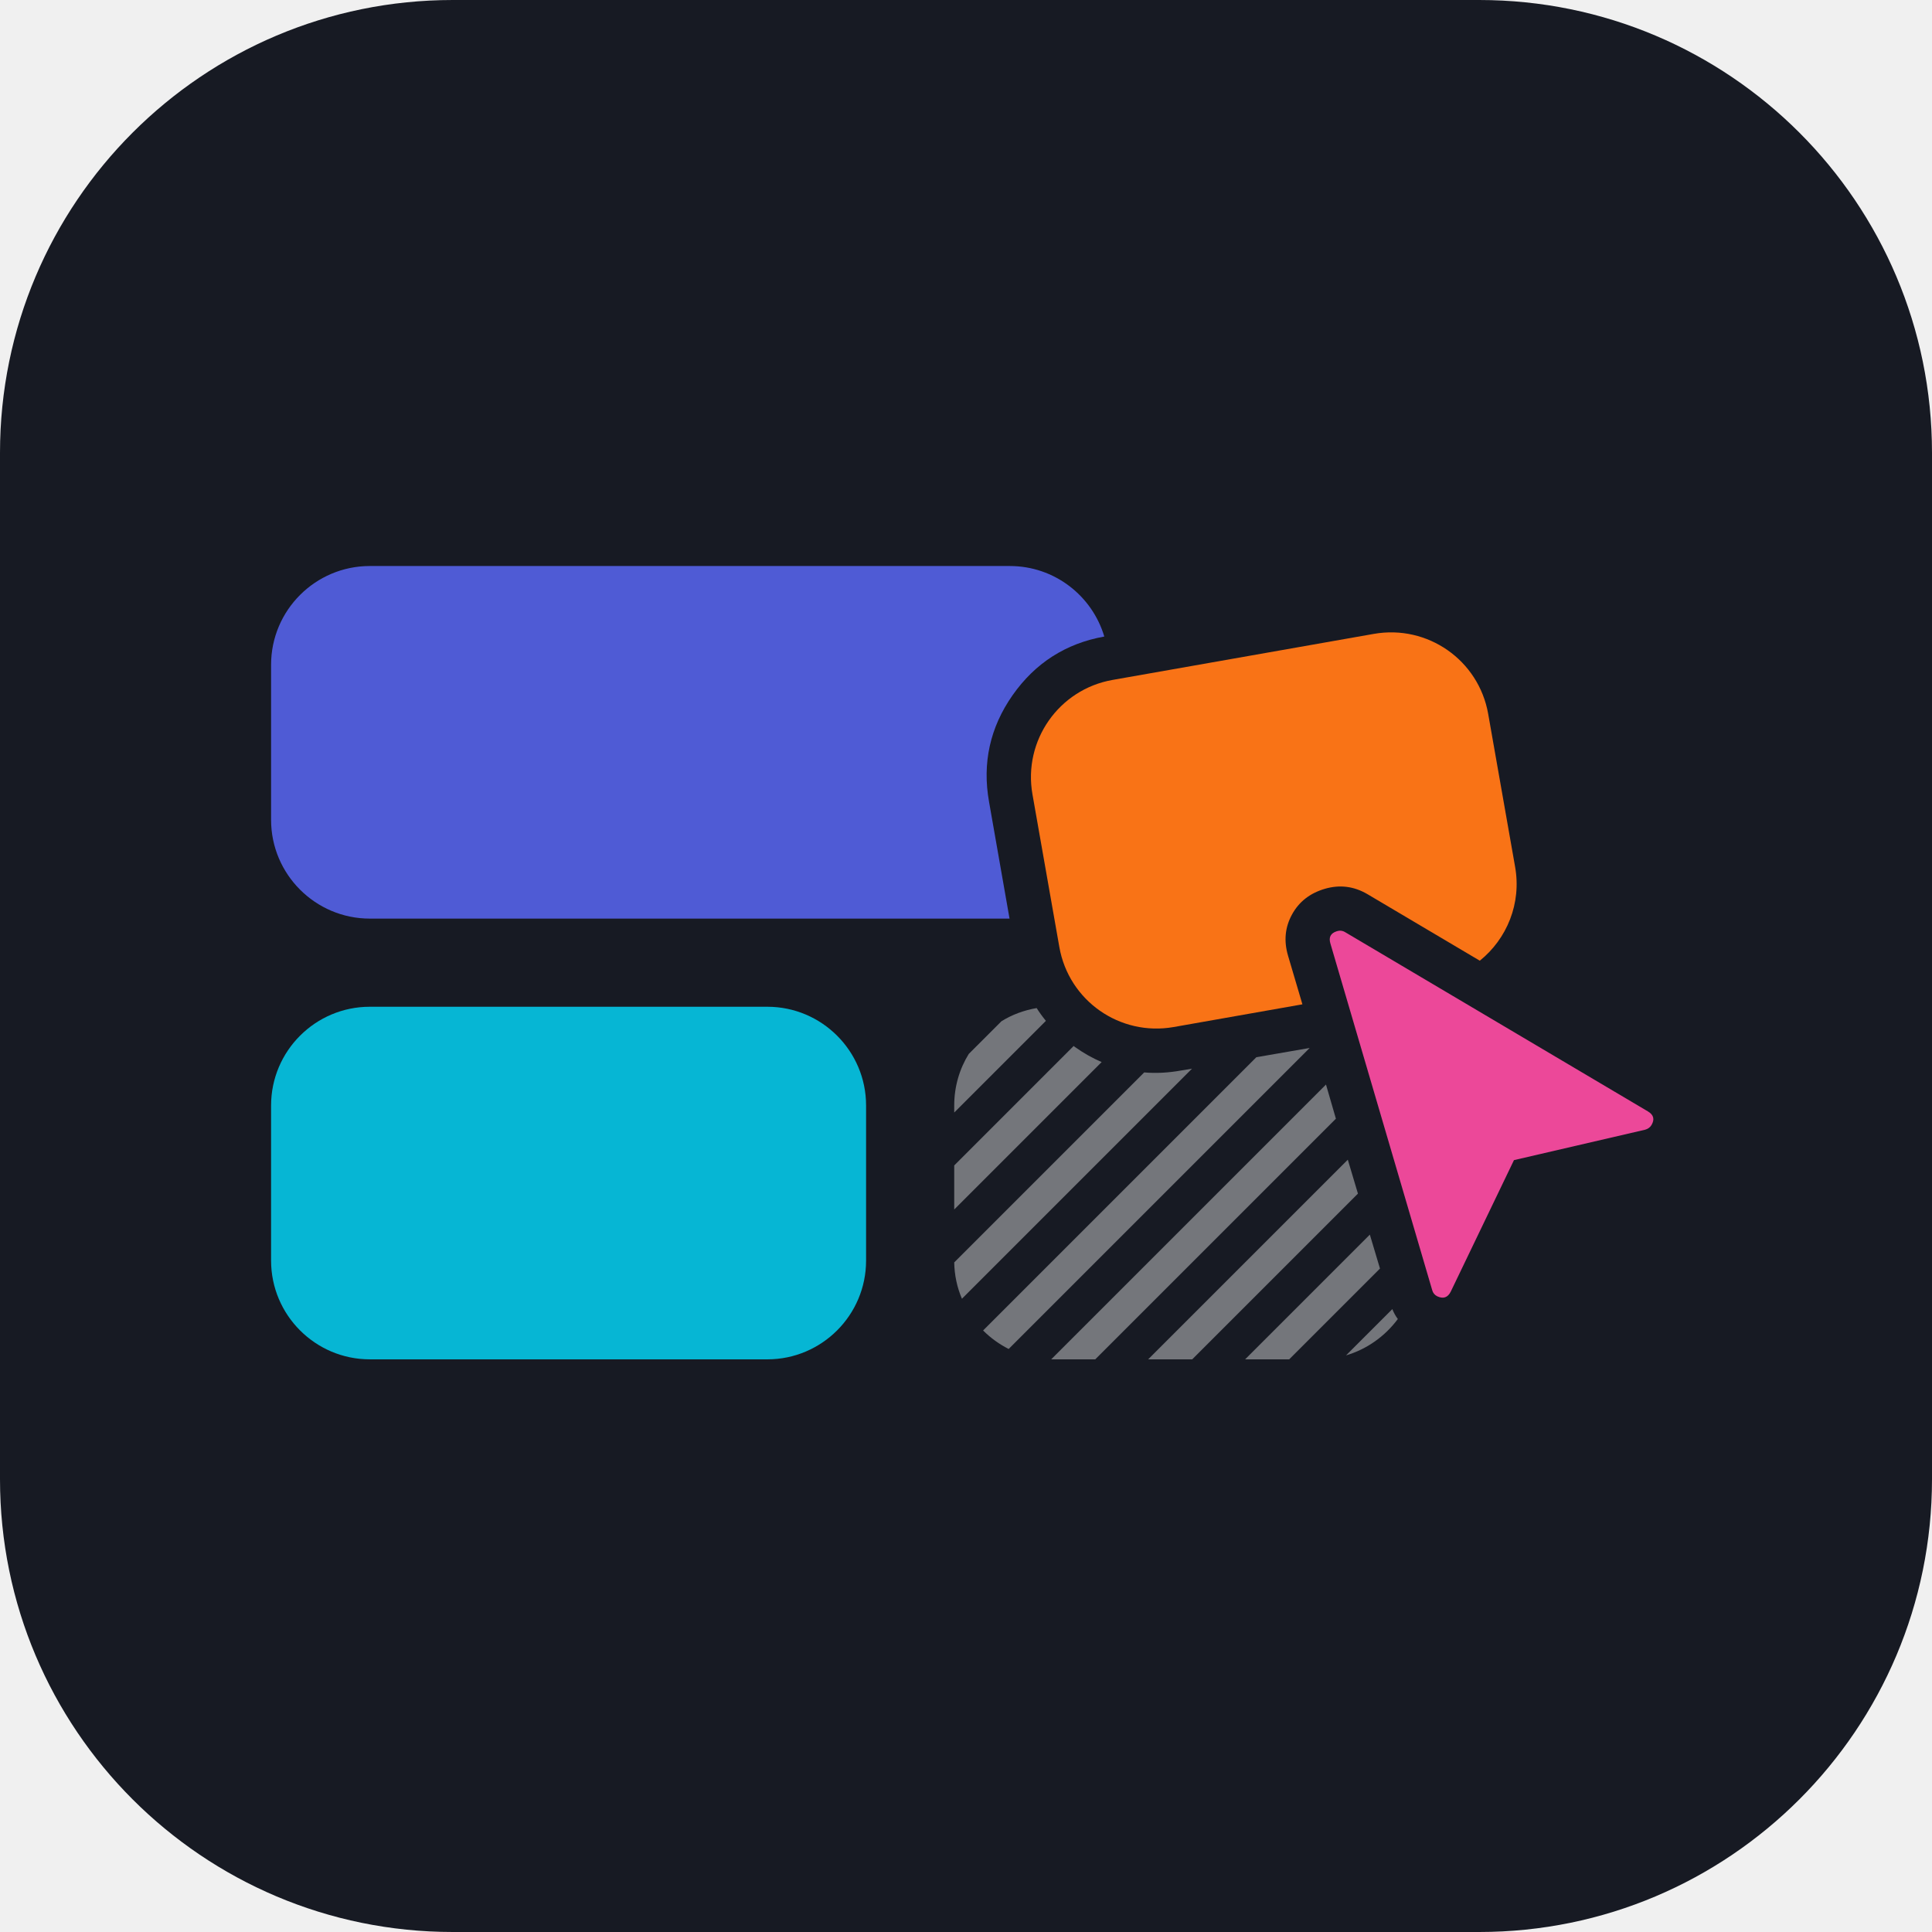
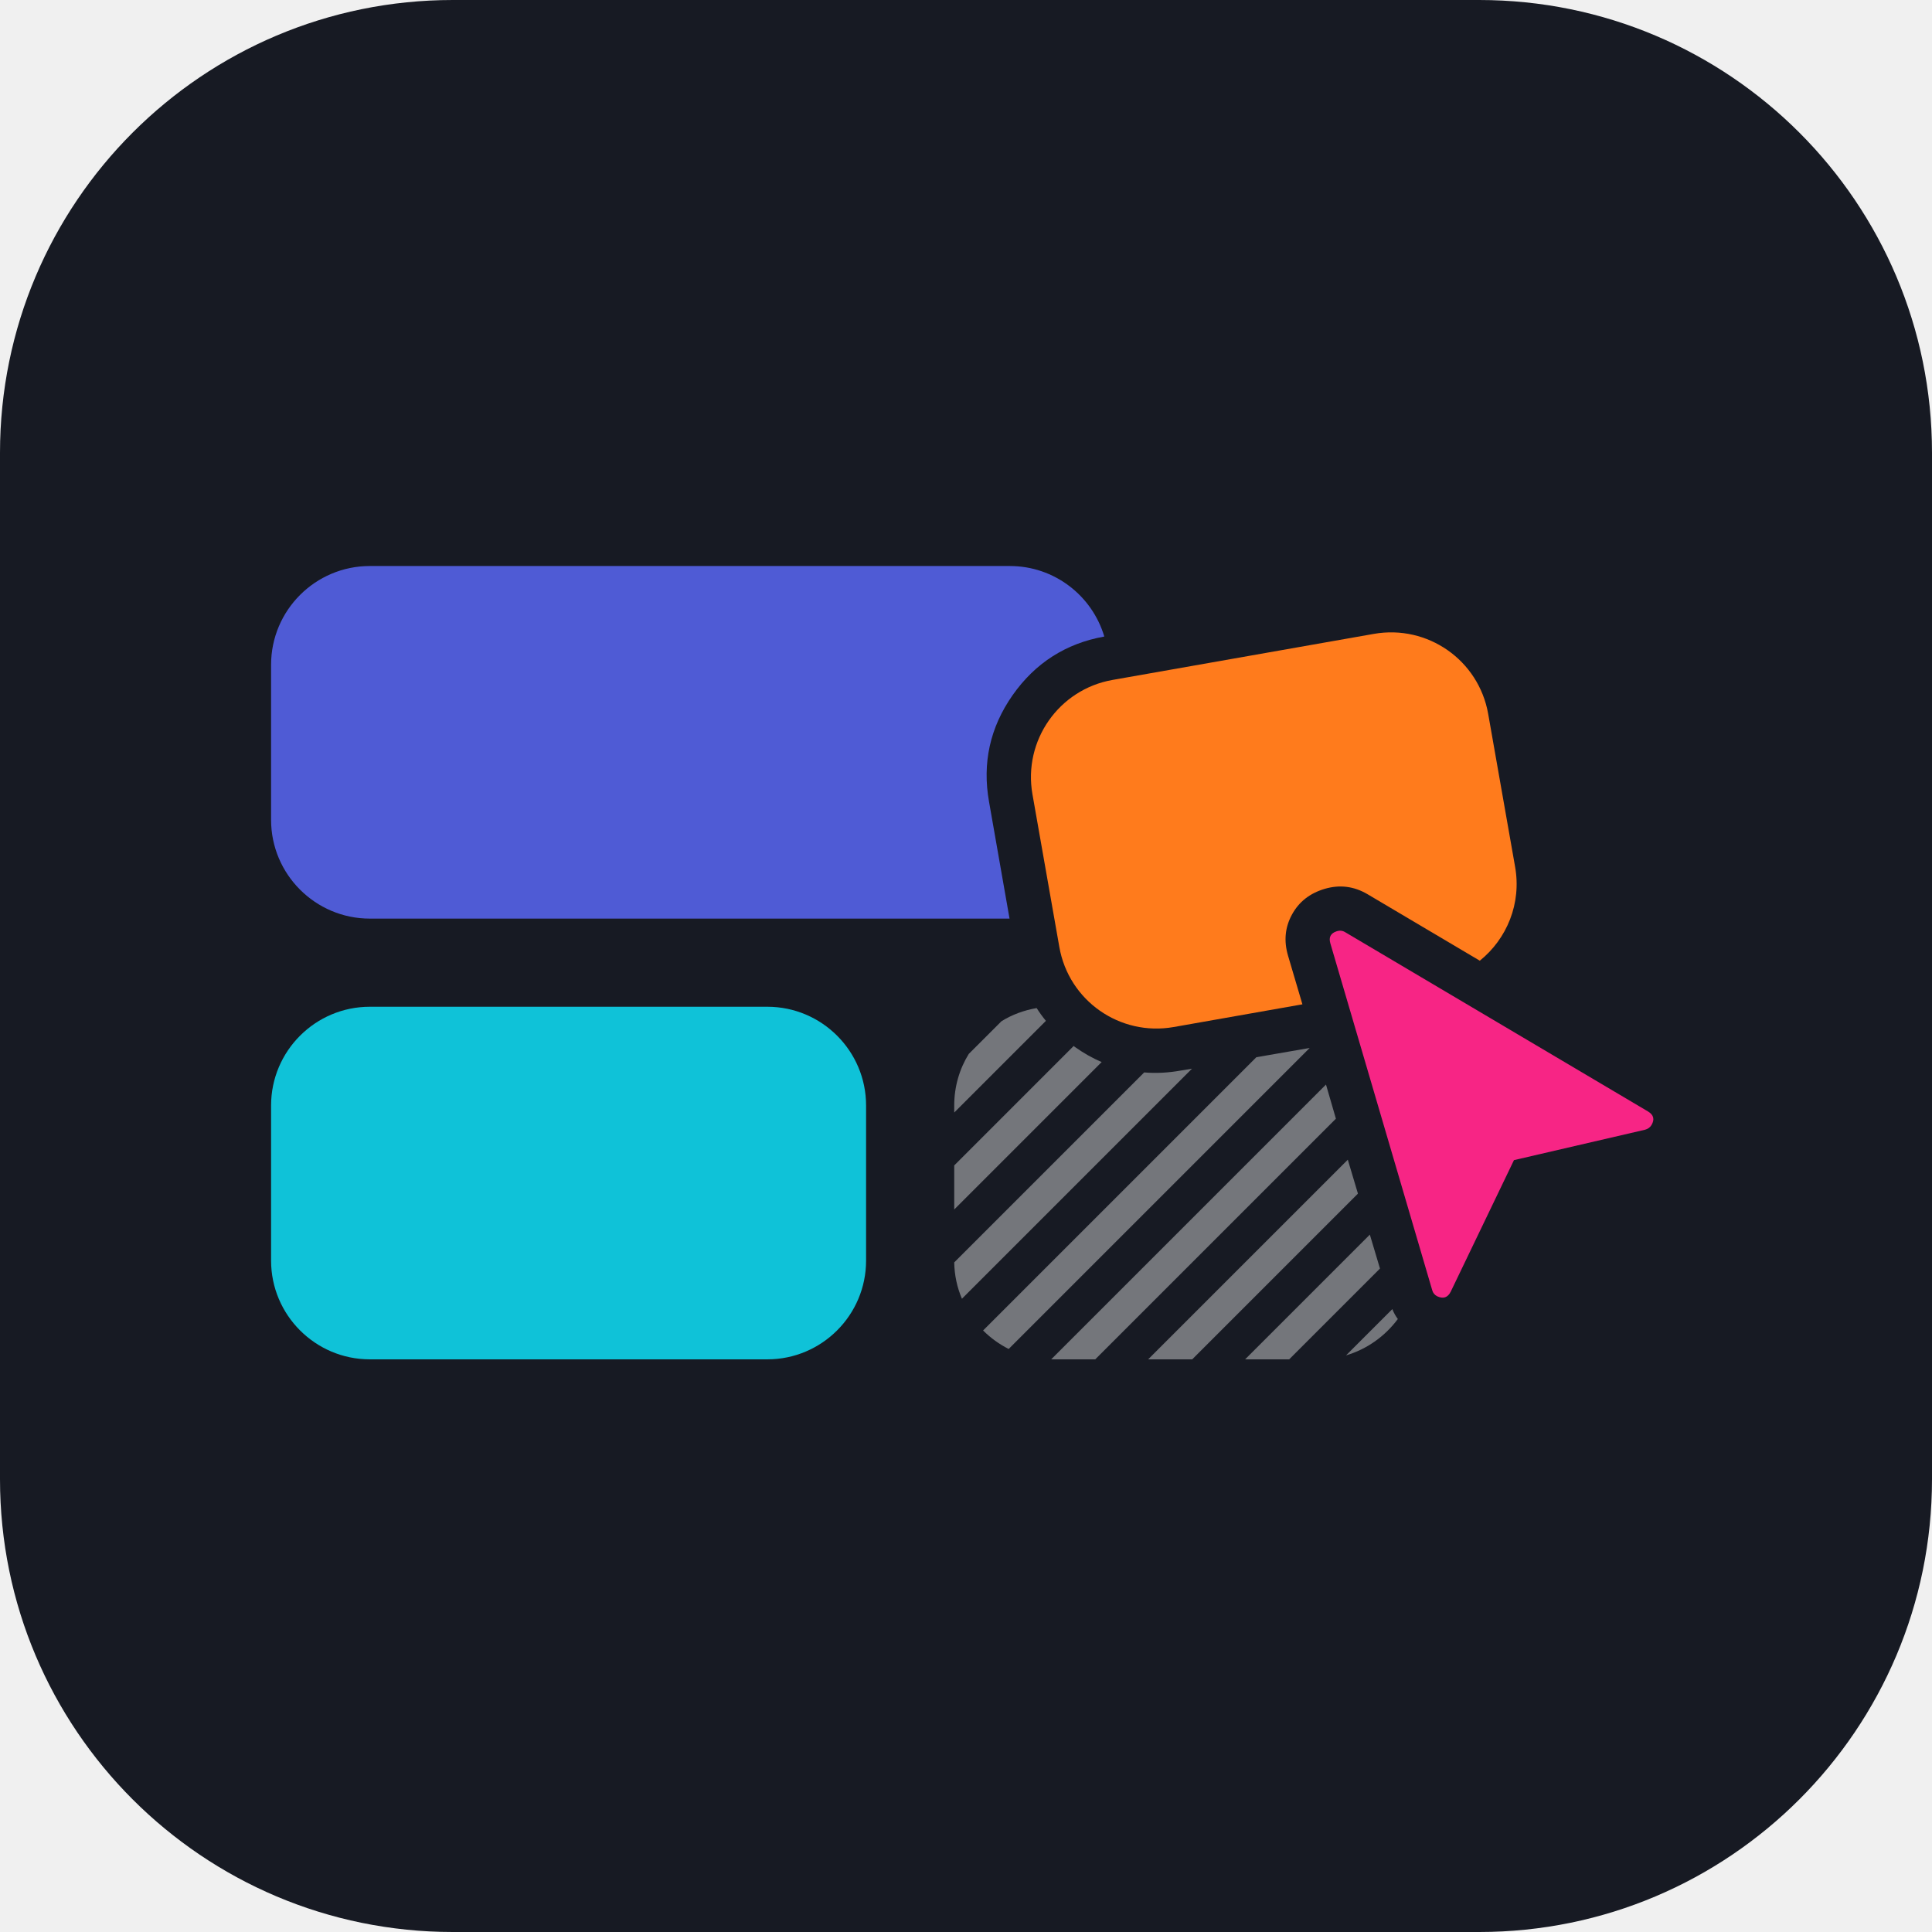
<svg xmlns="http://www.w3.org/2000/svg" viewBox="0 0 64 64" width="256" height="256">
  <rect x="0" y="0" width="64" height="64" rx="15" fill="#171a23" />
  <g transform="matrix(0.73 0 0 0.73 4.6 8.53)">
    <path d="M10.48 14H39.52C41.55 14 43.26 15.35 43.81 17.2Q41.19 17.67 39.65 19.86Q38.11 22.06 38.58 24.7L39.51 30H10.48C8.01 30 6 27.99 6 25.52V18.48C6 16.01 8.01 14 10.48 14Z" fill="#4f5bd5" />
-     <path d="M10.48 34H28.52C30.99 34 33 36.01 33 38.48V45.52C33 47.99 30.99 50 28.52 50H10.48C8.01 50 6 47.99 6 45.52V38.48C6 36.01 8.01 34 10.48 34Z" fill="#06b6d4" />
+     <path d="M10.48 34H28.52C30.99 34 33 36.01 33 38.48V45.52C33 47.99 30.99 50 28.52 50H10.48C8.01 50 6 47.99 6 45.52V38.48C6 36.01 8.01 34 10.48 34Z" fill="#0fc2d8" />
    <path d="M39.47 49.53C39.04 49.31 38.65 49.03 38.31 48.69L50.71 36.29L53.13 35.87ZM41.48 50C41.45 50 41.43 50 41.4 50L53.87 37.53L54.32 39.08L43.4 50ZM37.35 47.25C37.13 46.74 37.01 46.18 37 45.6L45.62 36.98Q46.44 37.05 47.31 36.89L47.79 36.81ZM45.8 50 54.86 40.94 55.32 42.48 47.8 50ZM37 43.2V41.2L42.42 35.78Q42.44 35.8 42.47 35.82Q43.06 36.24 43.69 36.51ZM50.2 50 55.86 44.34 56.32 45.88 52.2 50ZM40.74 34.06Q40.93 34.36 41.16 34.64L37 38.8V38.48C37 37.62 37.24 36.82 37.66 36.14L39.14 34.66C39.62 34.36 40.16 34.16 40.74 34.06ZM56.88 47.72Q56.98 47.97 57.13 48.17C56.55 48.95 55.73 49.54 54.78 49.82L56.88 47.72Z" fill="#ffffff" fill-opacity="0.4" />
-     <path d="M44.18 19.17 56.04 17.08C58.48 16.65 60.8 18.27 61.23 20.71L62.45 27.64C62.75 29.31 62.08 30.92 60.85 31.91L55.75 28.89Q54.83 28.35 53.81 28.65Q52.8 28.95 52.33 29.81Q51.85 30.68 52.15 31.69L52.8 33.89L46.96 34.92C44.52 35.35 42.2 33.73 41.77 31.29L40.55 24.36C40.12 21.92 41.75 19.6 44.18 19.17Z" fill="#f97316" />
-     <path d="M54.73 30.61 68.48 38.75Q68.87 38.98 68.64 39.37Q68.54 39.53 68.35 39.58L62.4 40.96L59.53 46.93Q59.33 47.33 58.92 47.14Q58.74 47.05 58.69 46.86L54.07 31.13Q53.94 30.7 54.37 30.57Q54.56 30.51 54.73 30.61Z" fill="#ec4899" />
+     <path d="M44.18 19.17 56.04 17.08C58.48 16.65 60.8 18.27 61.23 20.71L62.45 27.64C62.75 29.31 62.08 30.92 60.85 31.91L55.75 28.89Q54.83 28.35 53.81 28.65Q52.8 28.95 52.33 29.81Q51.85 30.68 52.15 31.69L52.8 33.89L46.96 34.92C44.52 35.35 42.2 33.73 41.77 31.29L40.55 24.36C40.12 21.92 41.75 19.6 44.18 19.17Z" fill="#ff7b1c" />
+     <path d="M54.73 30.61 68.48 38.75Q68.87 38.98 68.64 39.37Q68.54 39.53 68.35 39.58L62.4 40.96L59.53 46.93Q59.33 47.33 58.92 47.14Q58.74 47.05 58.69 46.86L54.07 31.13Q53.94 30.7 54.37 30.57Q54.56 30.51 54.73 30.61Z" fill="#f72585" />
  </g>
</svg>
